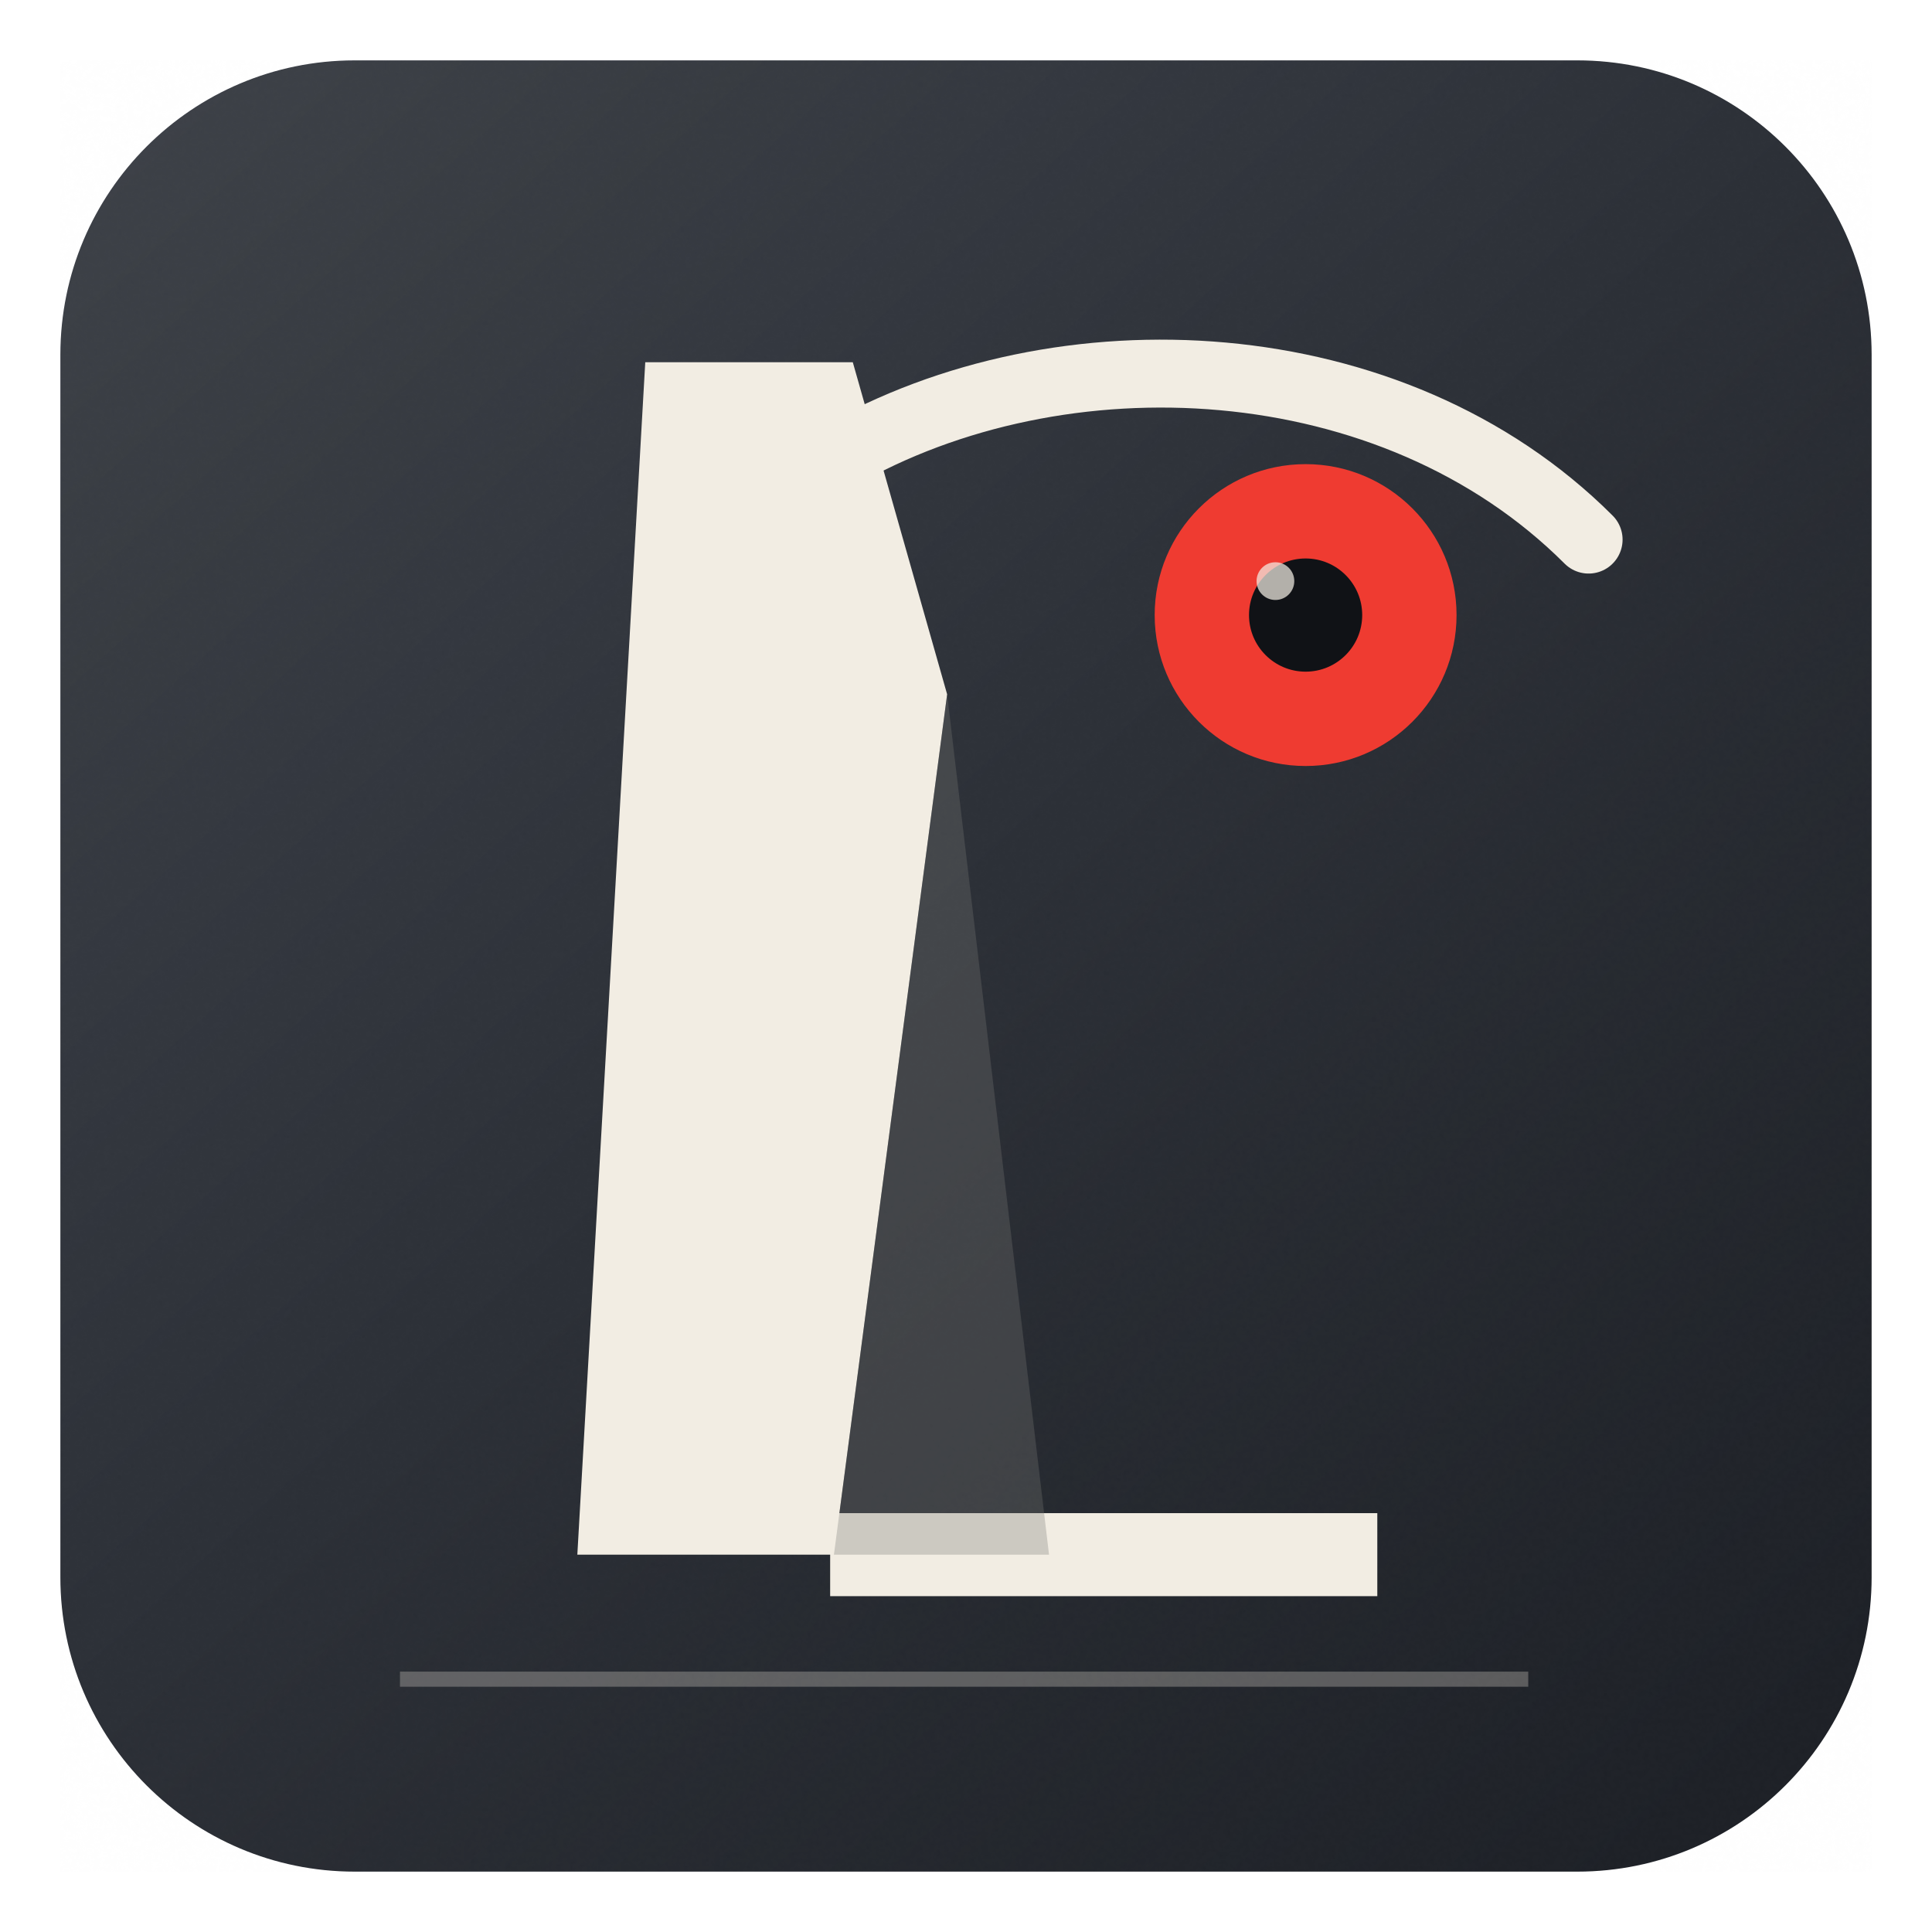
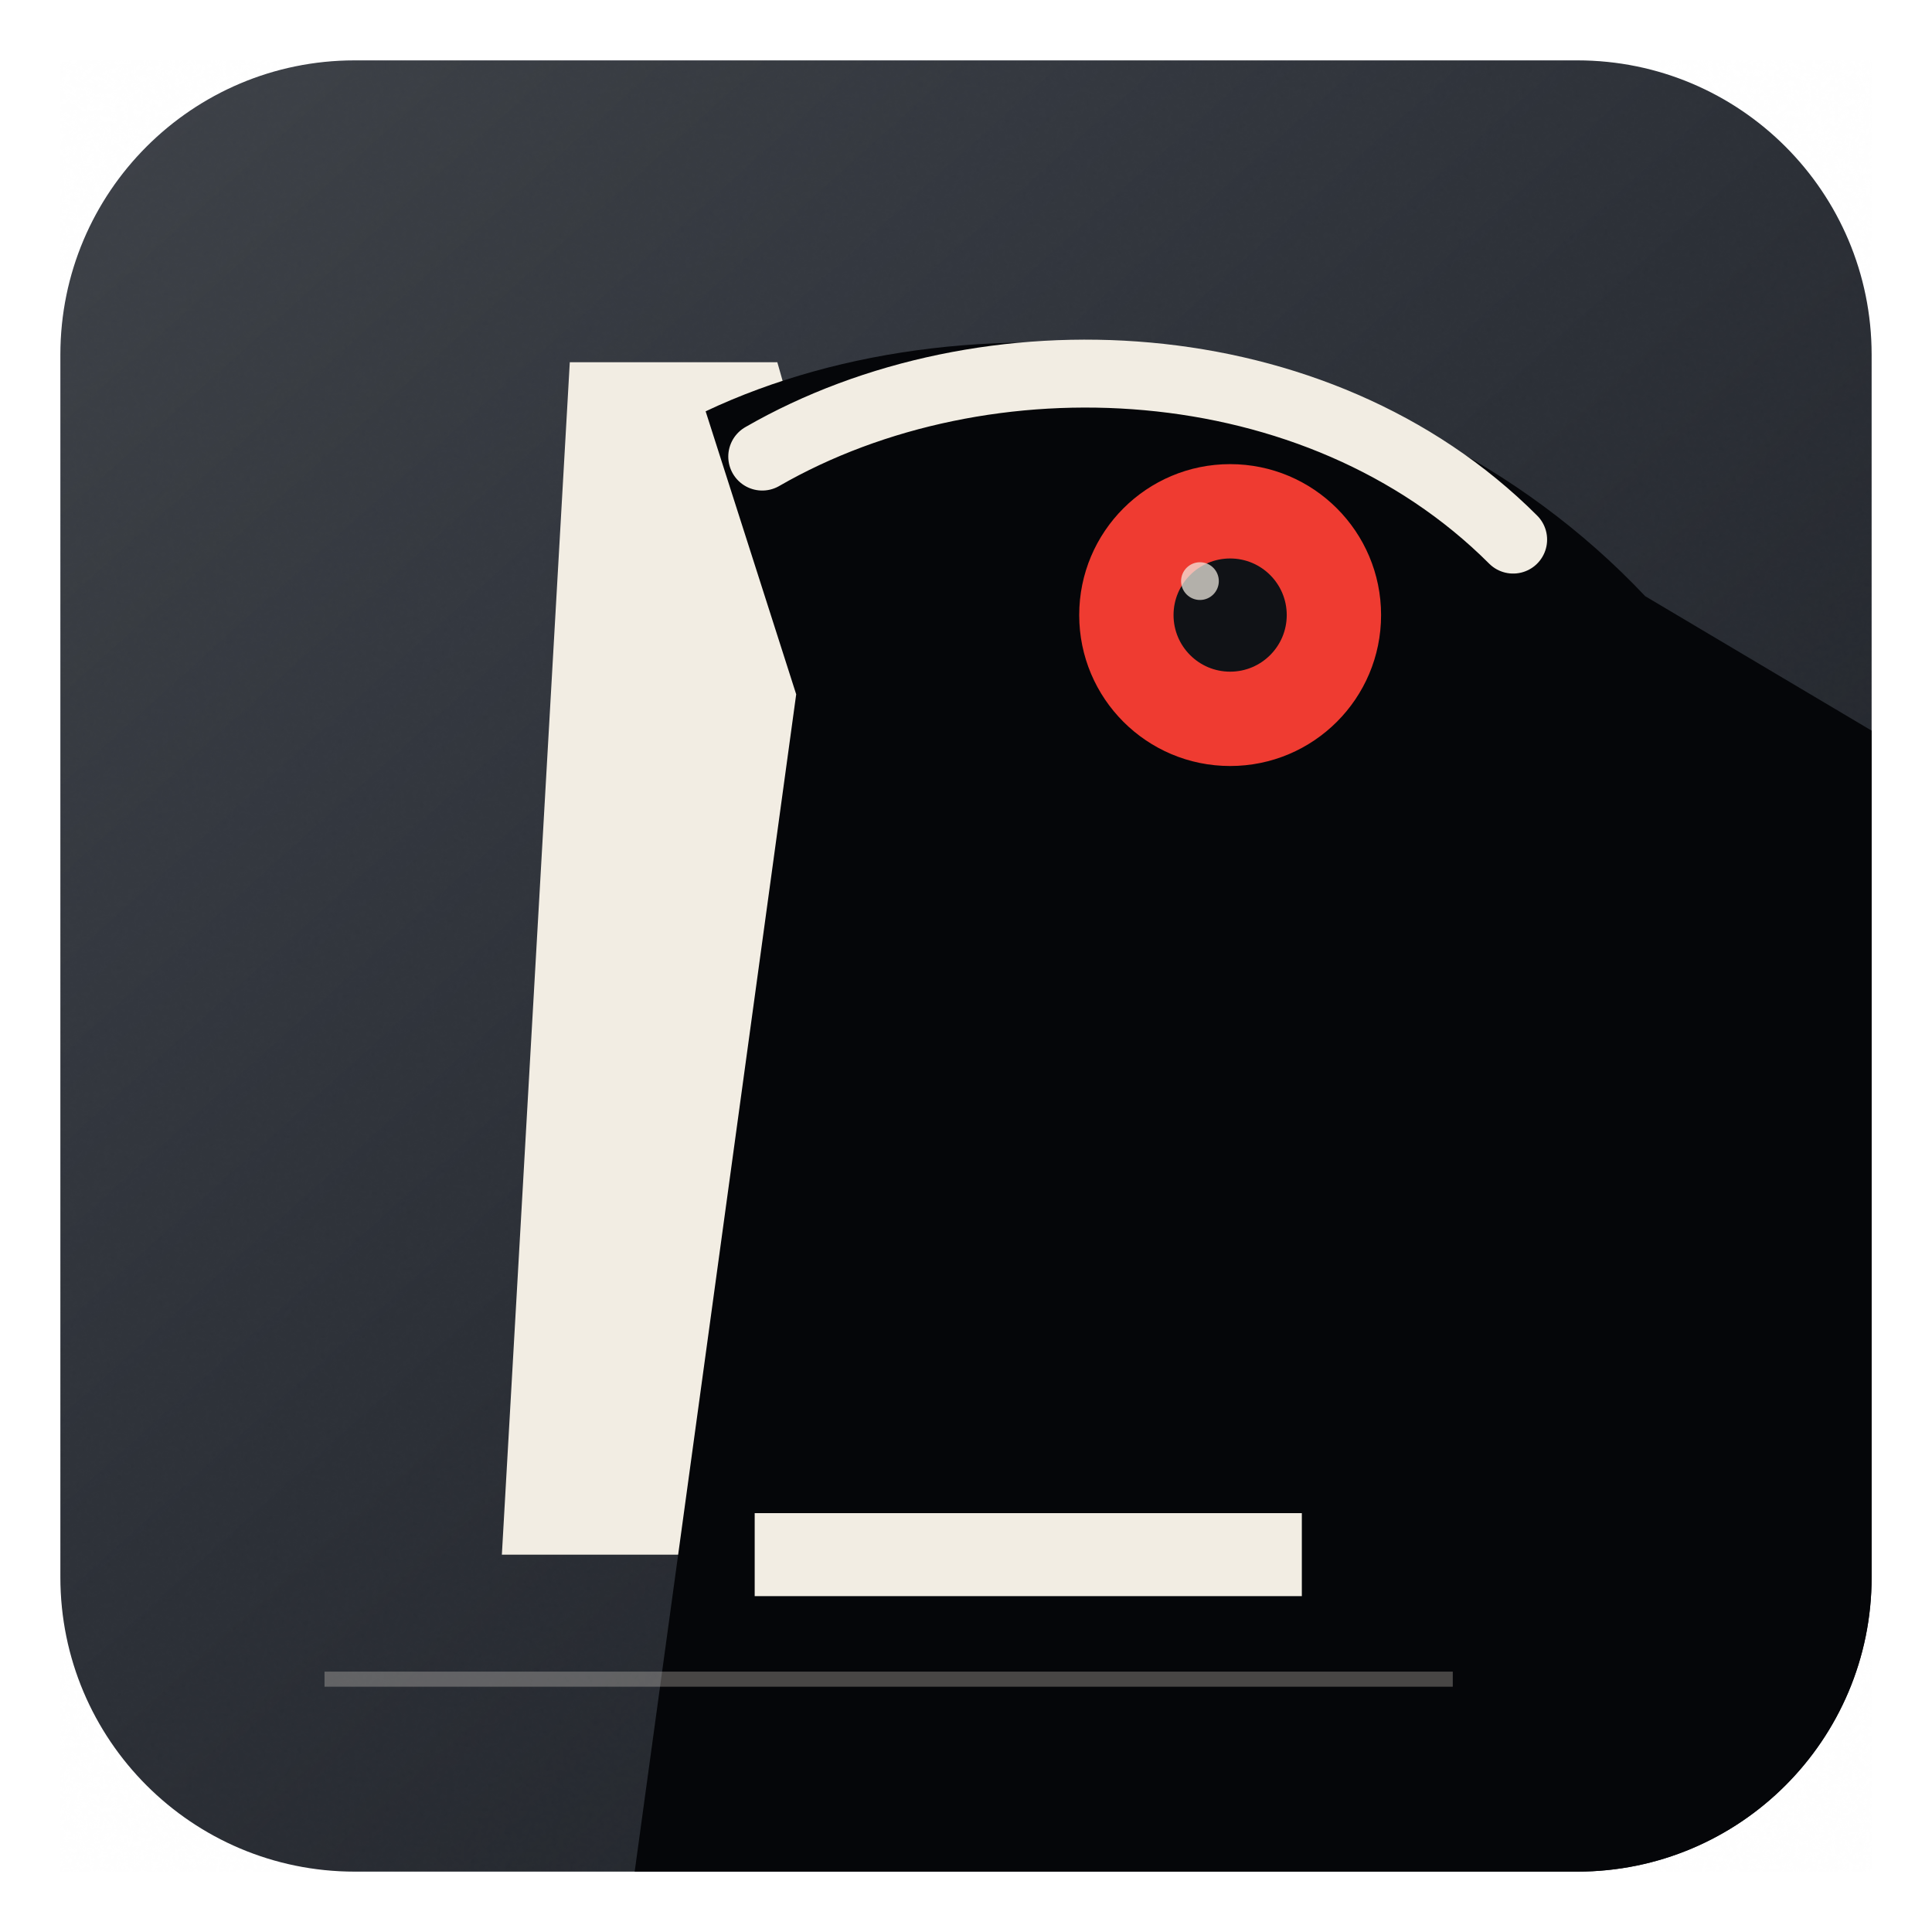
<svg xmlns="http://www.w3.org/2000/svg" width="512" height="512" viewBox="0 0 512 512">
  <defs>
    <clipPath id="iconClip" clipPathUnits="userSpaceOnUse">
      <rect x="16" y="16" width="480" height="480" rx="78" />
    </clipPath>
    <linearGradient id="night" x1="48" y1="24" x2="469" y2="491" gradientUnits="userSpaceOnUse">
      <stop stop-color="#3a3e46" />
      <stop offset="0.48" stop-color="#292d34" />
      <stop offset="1" stop-color="#1a1d23" />
    </linearGradient>
    <linearGradient id="bodyShade" x1="190" y1="96" x2="478" y2="486" gradientUnits="userSpaceOnUse">
      <stop stop-color="#292d34" />
      <stop offset="0.38" stop-color="#1e2228" />
      <stop offset="0.72" stop-color="#14171c" />
      <stop offset="1" stop-color="#0b0d11" />
    </linearGradient>
    <radialGradient id="sheen" cx="0" cy="0" r="1" gradientTransform="translate(194 101) rotate(51) scale(390)">
      <stop stop-color="#ffffff" stop-opacity="0.07" />
      <stop offset="0.62" stop-color="#ffffff" stop-opacity="0" />
    </radialGradient>
    <filter id="grain" x="0" y="0" width="100%" height="100%">
      <feTurbulence type="fractalNoise" baseFrequency="0.65" numOctaves="2" seed="29" result="n" />
      <feColorMatrix in="n" type="saturate" values="0" result="m" />
      <feComponentTransfer in="m">
        <feFuncA type="table" tableValues="0 0.038" />
      </feComponentTransfer>
    </filter>
  </defs>
  <rect x="16" y="16" width="480" height="480" rx="78" fill="url(#night)" />
  <rect x="16" y="16" width="480" height="480" rx="78" fill="url(#sheen)" />
  <rect x="16" y="16" width="480" height="480" rx="78" filter="url(#grain)" opacity="0.48" />
-   <path d="M171 96H226L251 184L221 412H153L171 96Z" fill="#f2ede3" />
-   <path d="M222 121C281 87 369 91 421 143" fill="none" stroke="#f2ede3" stroke-width="18" stroke-linecap="round" />
-   <path d="M220 412H365" stroke="#f2ede3" stroke-width="22" />
-   <path d="M251 184L221 412H278" fill="#777773" opacity="0.31" />
-   <circle cx="346" cy="163" r="40" fill="#ef3b31" />
-   <circle cx="346" cy="163" r="15" fill="#101216" />
-   <circle cx="338" cy="154" r="5" fill="#f2ede3" opacity="0.72" />
-   <path d="M106 445H405" stroke="#f2ede3" stroke-opacity="0.28" stroke-width="4" />
+   <g clip-path="url(#iconClip)">
+     <g transform="translate(-20 0)">
+       <path d="M171 96H226L251 184L221 412H153L171 96Z" fill="#f2ede3" />
+       <path d="M207 109C279 75 389 87 456 158L520 196V512H186L231 184L207 109Z" fill="#050609" />
+       <path d="M222 121C281 87 369 91 421 143" fill="none" stroke="#f2ede3" stroke-width="18" stroke-linecap="round" />
+       <path d="M220 412H365" stroke="#f2ede3" stroke-width="22" />
+       <circle cx="346" cy="163" r="40" fill="#ef3b31" />
+       <circle cx="346" cy="163" r="15" fill="#101216" />
+       <circle cx="338" cy="154" r="5" fill="#f2ede3" opacity="0.72" />
+       <path d="M106 445H405" stroke="#f2ede3" stroke-opacity="0.28" stroke-width="4" />
+     </g>
+   </g>
</svg>
